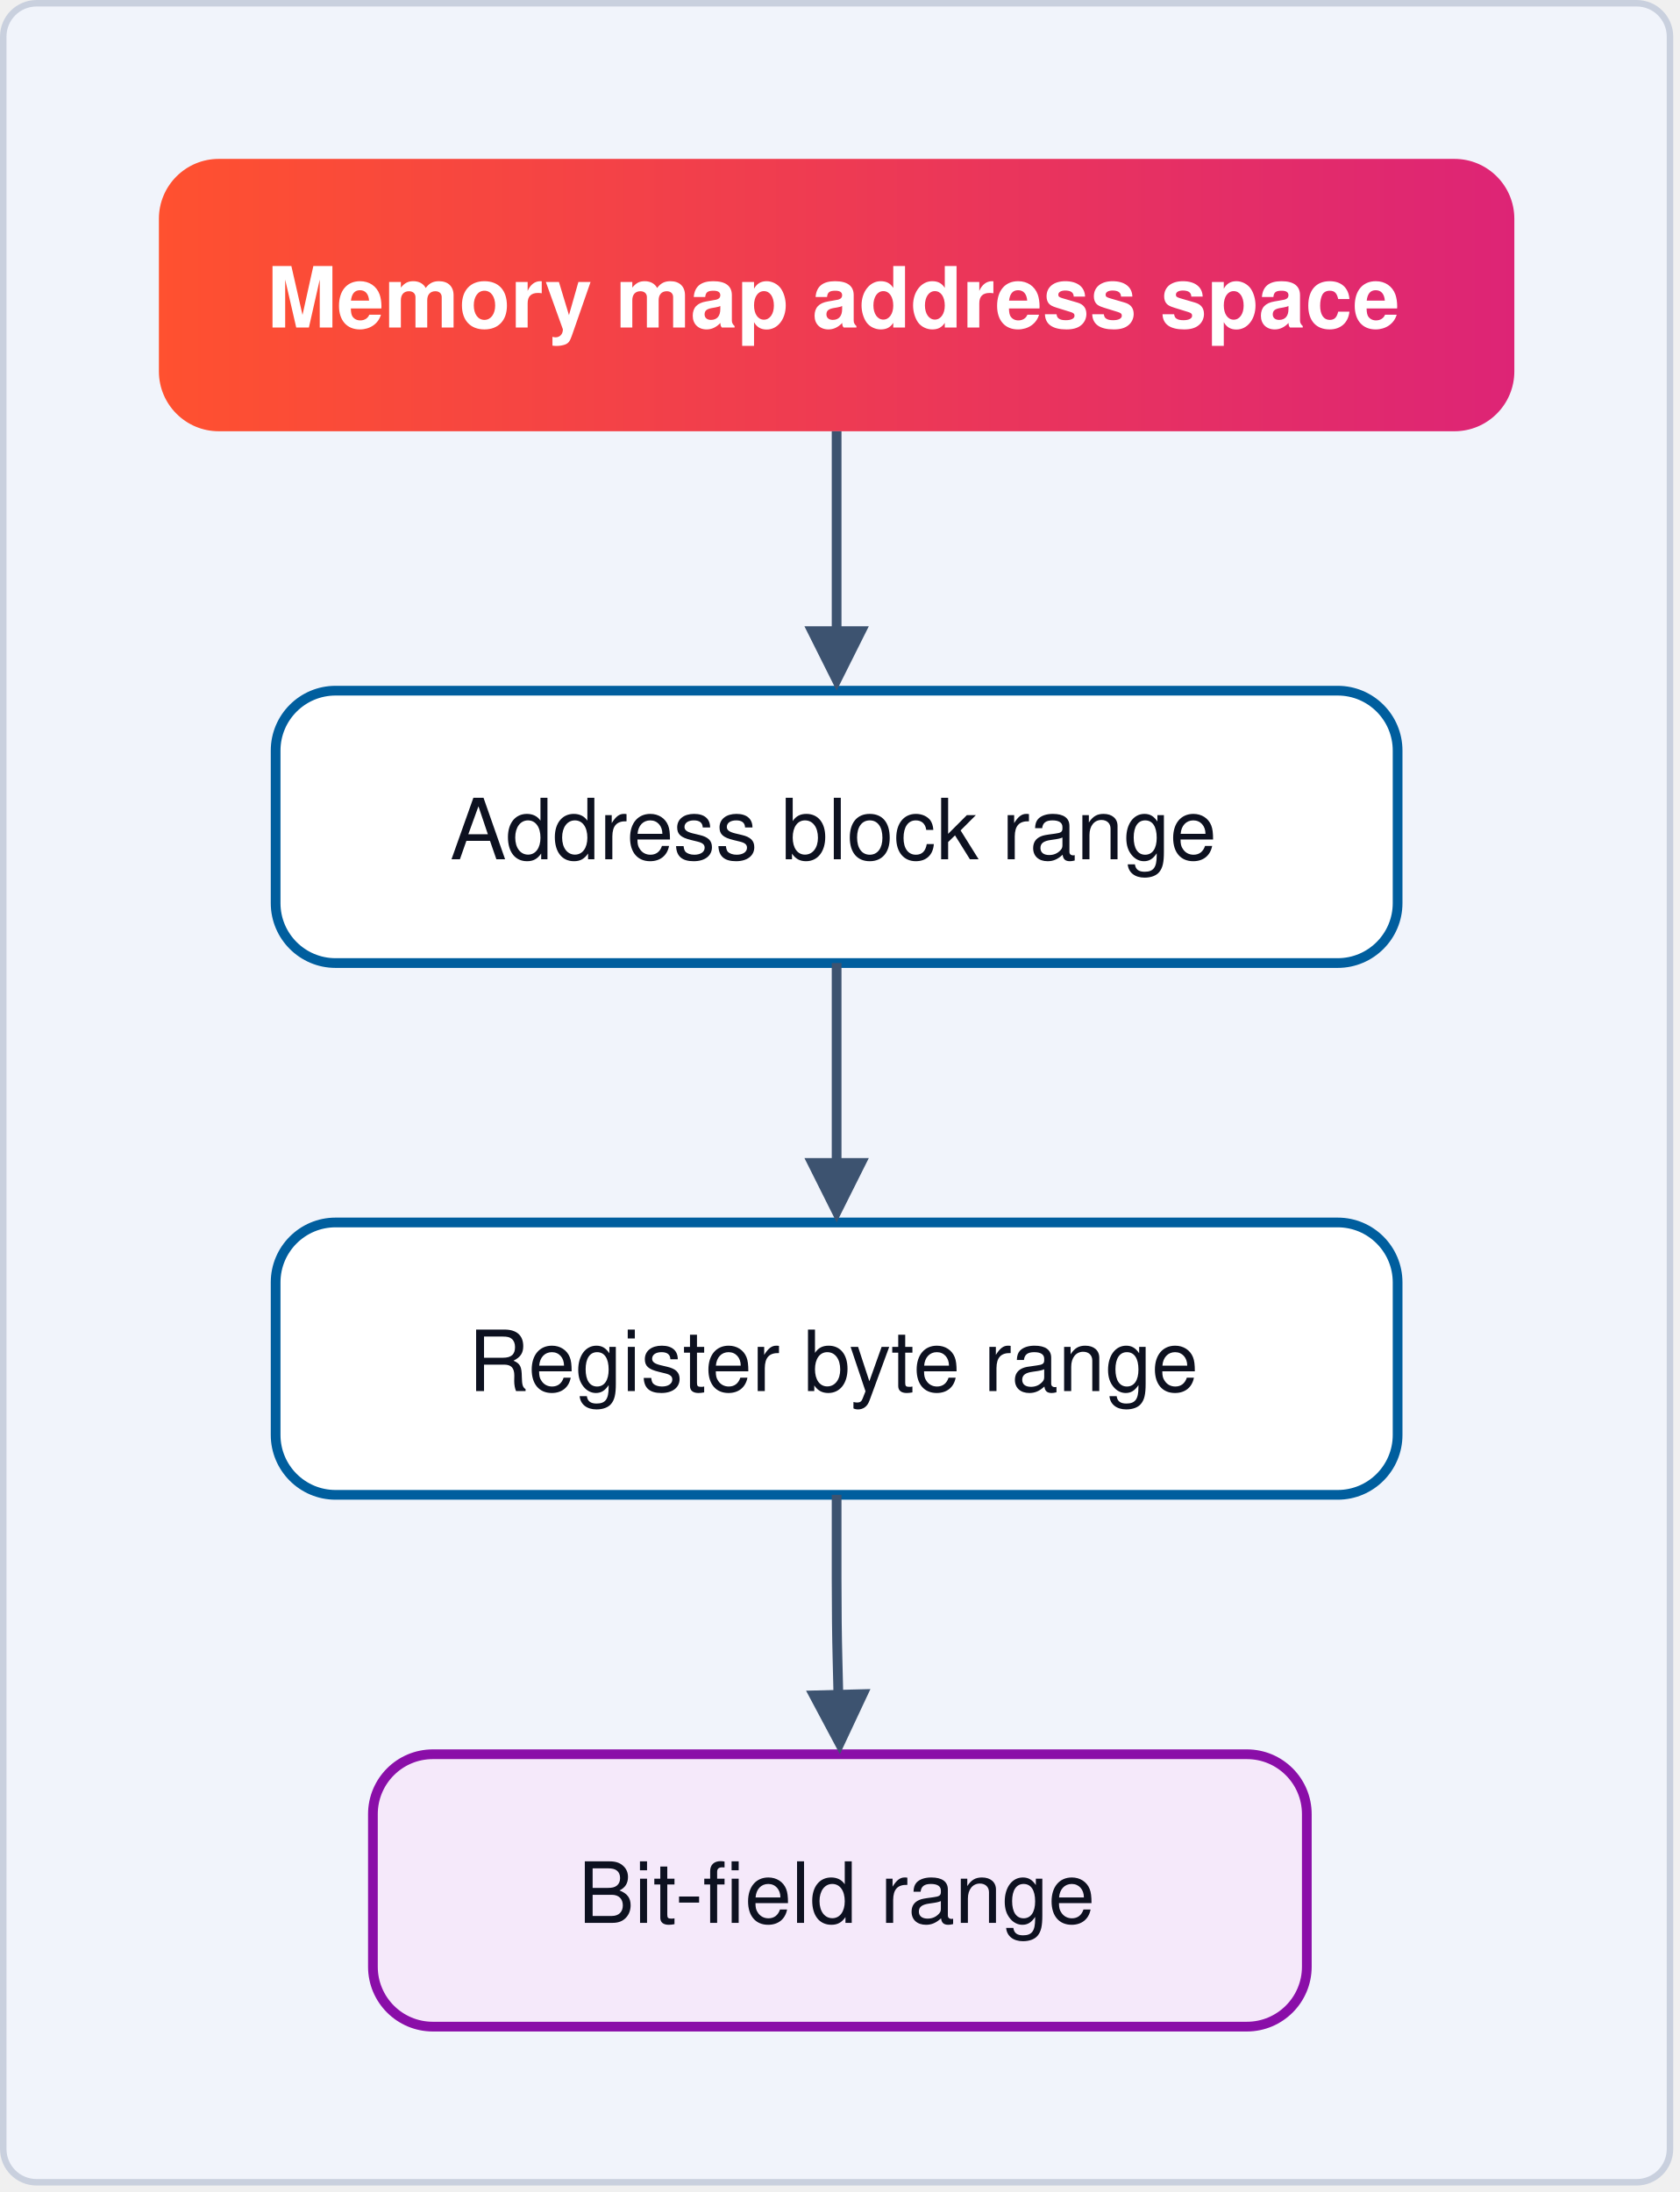
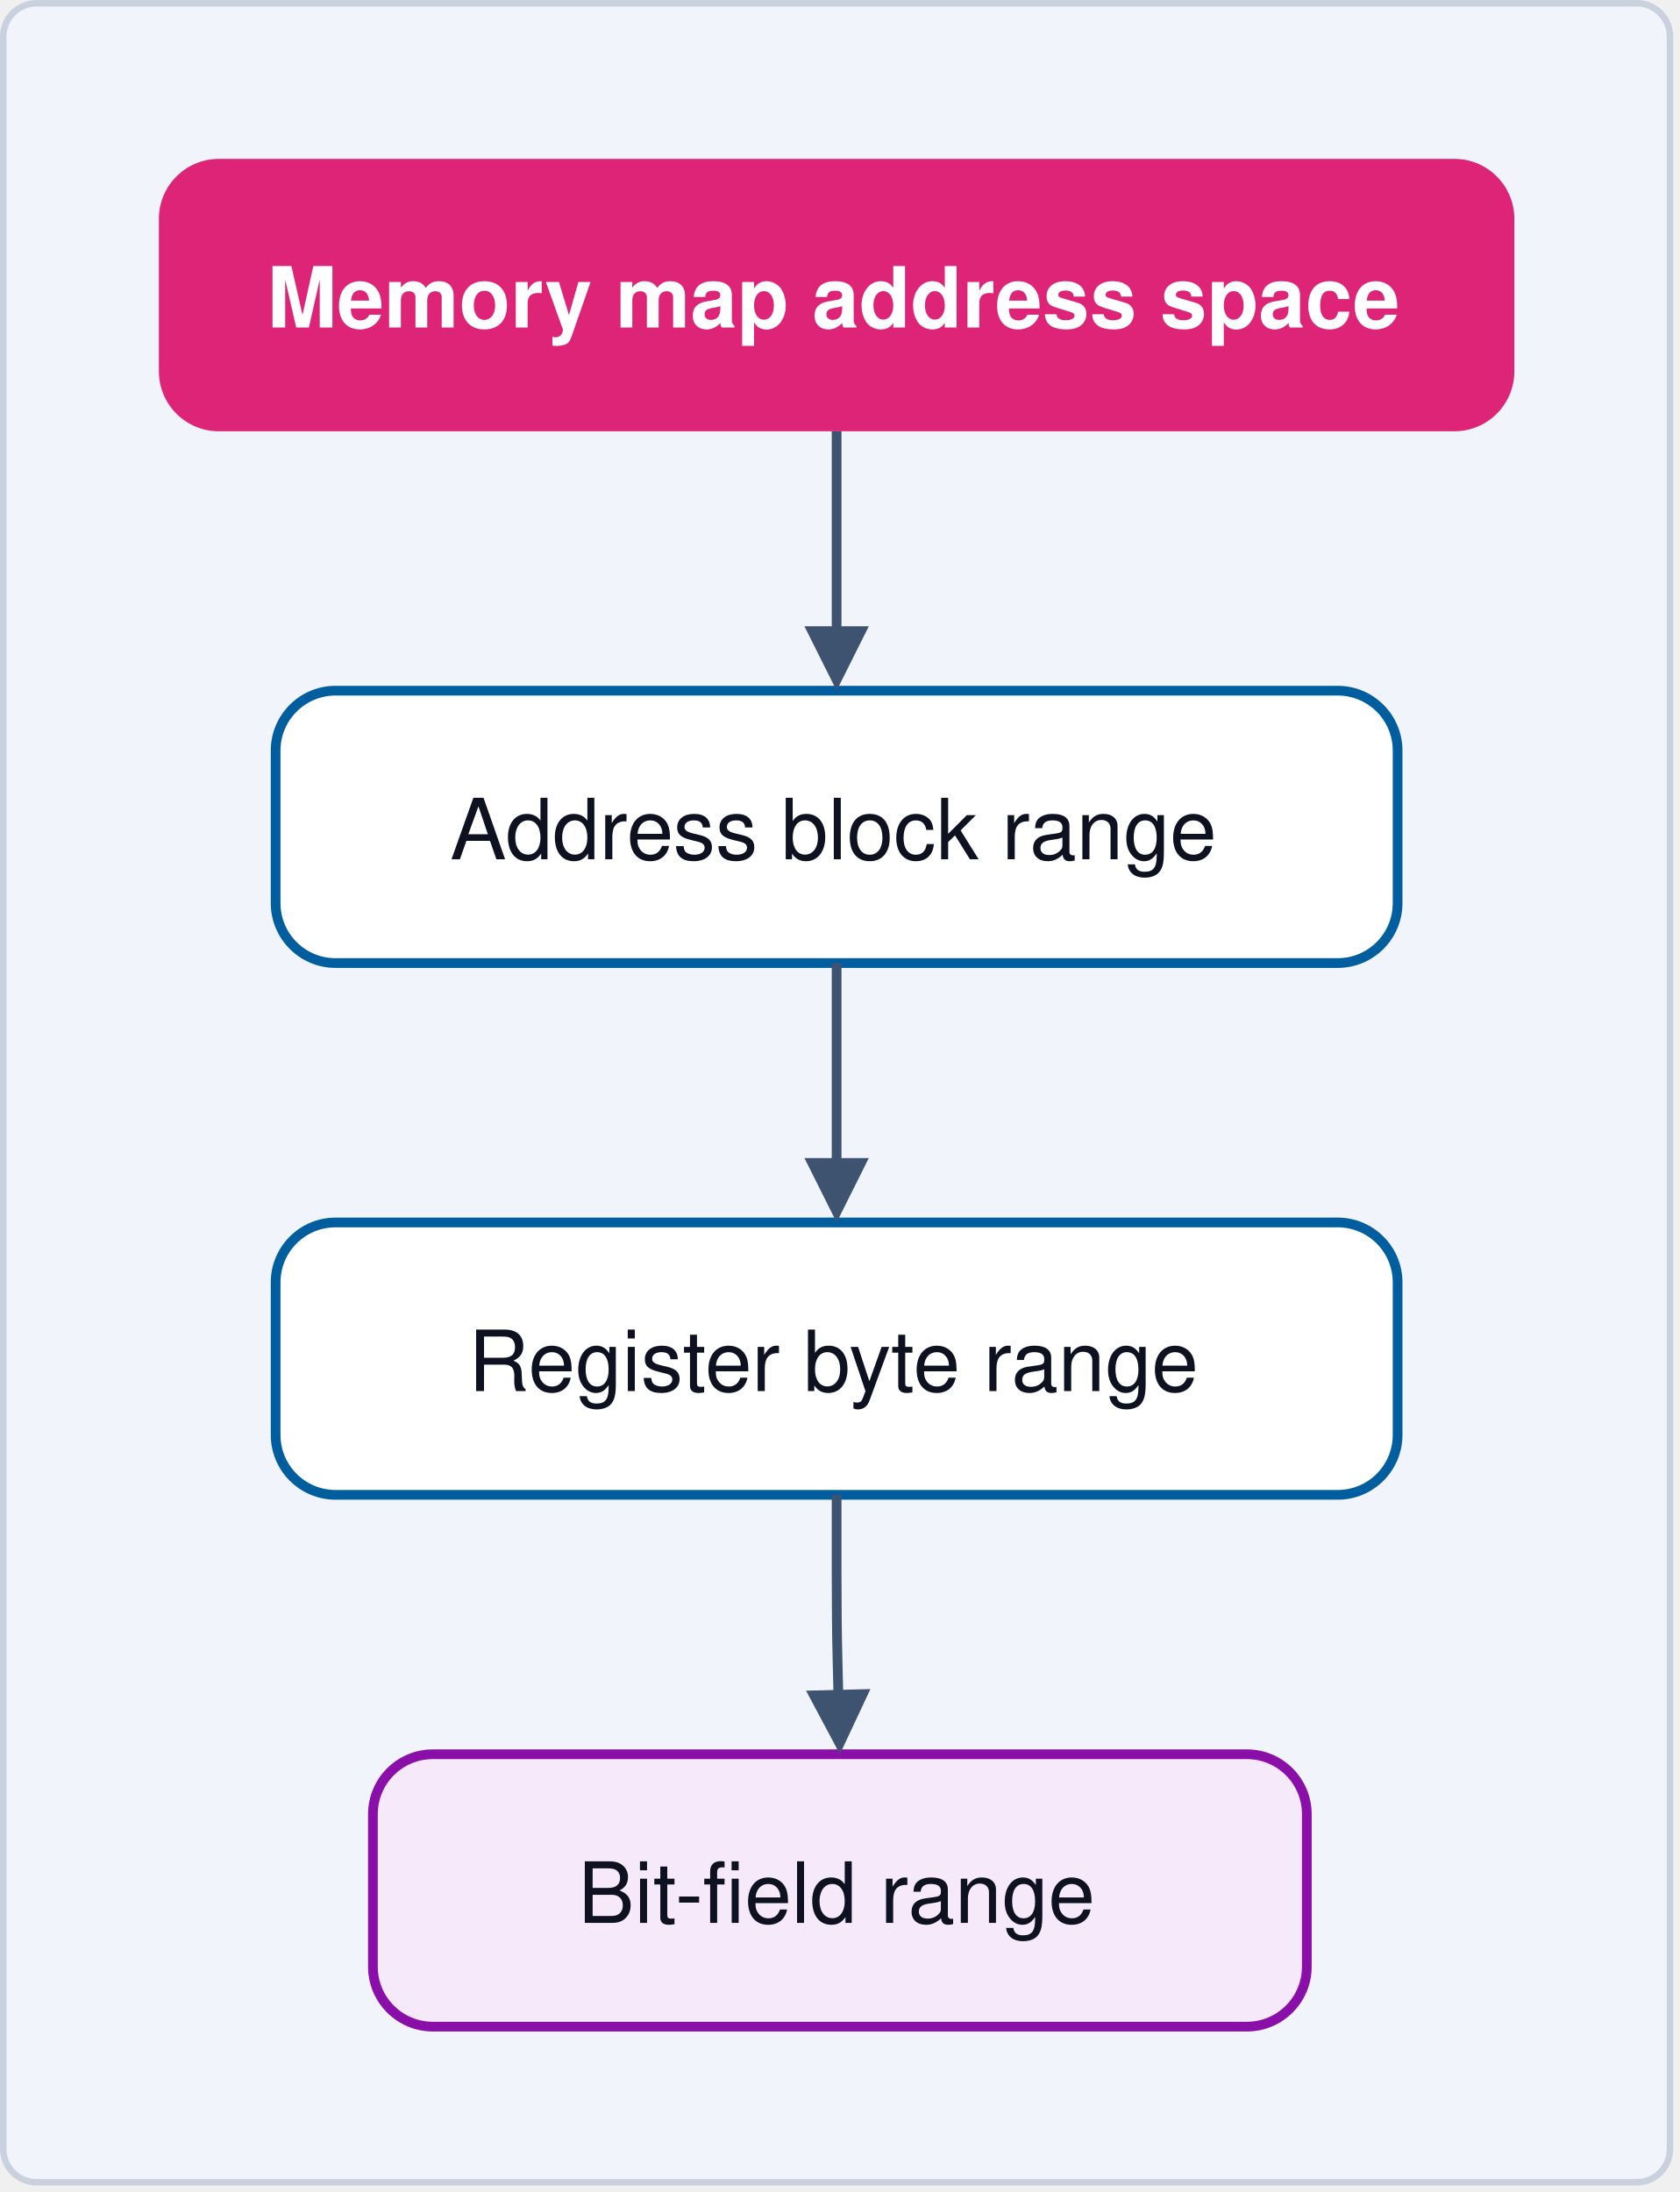
- <svg xmlns="http://www.w3.org/2000/svg" style="background: transparent; background-color: transparent; color-scheme: light;" version="1.1" width="259px" height="338px" viewBox="-0.5 -0.5 259 338" content="&lt;mxfile host=&quot;Electron&quot; agent=&quot;Mozilla/5.0 (Macintosh; Intel Mac OS X 10_15_7) AppleWebKit/537.36 (KHTML, like Gecko) draw.io/26.2.15 Chrome/134.0.7.205 Electron/35.2.1 Safari/537.36&quot; version=&quot;26.2.15&quot;&gt;&#10;  &lt;diagram name=&quot;Diagram&quot; id=&quot;d1&quot;&gt;&#10;    &lt;mxGraphModel dx=&quot;-152&quot; dy=&quot;-96&quot; grid=&quot;0&quot; gridSize=&quot;10&quot; guides=&quot;1&quot; tooltips=&quot;1&quot; connect=&quot;1&quot; arrows=&quot;1&quot; fold=&quot;0&quot; page=&quot;0&quot; pageScale=&quot;1&quot; pageWidth=&quot;850&quot; pageHeight=&quot;1100&quot; math=&quot;0&quot; shadow=&quot;0&quot;&gt;&#10;      &lt;root&gt;&#10;        &lt;mxCell id=&quot;0&quot; /&gt;&#10;        &lt;mxCell id=&quot;bg&quot; value=&quot;Background&quot; style=&quot;locked=1;&quot; parent=&quot;0&quot; /&gt;&#10;        &lt;mxCell id=&quot;card&quot; value=&quot;&quot; style=&quot;rounded=1;arcSize=2;absoluteArcSize=0;fillColor=#f1f4fb;strokeColor=#c9d0de;&quot; parent=&quot;bg&quot; vertex=&quot;1&quot;&gt;&#10;          &lt;mxGeometry width=&quot;257&quot; height=&quot;336&quot; as=&quot;geometry&quot; /&gt;&#10;        &lt;/mxCell&gt;&#10;        &lt;mxCell id=&quot;1&quot; value=&quot;Diagram&quot; parent=&quot;0&quot; /&gt;&#10;        &lt;mxCell id=&quot;n_A&quot; value=&quot;Memory map address space&quot; style=&quot;fontFamily=Manrope, Helvetica, Arial, sans-serif;fontSize=13;fontColor=#0d1120;strokeWidth=1.5;rounded=1;arcSize=22;fillColor=#ff512f;gradientColor=#dd2476;gradientDirection=east;strokeColor=none;fontColor=#ffffff;fontStyle=1;&quot; parent=&quot;1&quot; vertex=&quot;1&quot;&gt;&#10;          &lt;mxGeometry x=&quot;24&quot; y=&quot;24&quot; width=&quot;209&quot; height=&quot;42&quot; as=&quot;geometry&quot; /&gt;&#10;        &lt;/mxCell&gt;&#10;        &lt;mxCell id=&quot;n_B&quot; value=&quot;Address block range&quot; style=&quot;fontFamily=Manrope, Helvetica, Arial, sans-serif;fontSize=13;fontColor=#0d1120;strokeWidth=1.5;rounded=1;arcSize=22;fillColor=#ffffff;strokeColor=#005e9e;&quot; parent=&quot;1&quot; vertex=&quot;1&quot;&gt;&#10;          &lt;mxGeometry x=&quot;42&quot; y=&quot;106&quot; width=&quot;173&quot; height=&quot;42&quot; as=&quot;geometry&quot; /&gt;&#10;        &lt;/mxCell&gt;&#10;        &lt;mxCell id=&quot;n_C&quot; value=&quot;Register byte range&quot; style=&quot;fontFamily=Manrope, Helvetica, Arial, sans-serif;fontSize=13;fontColor=#0d1120;strokeWidth=1.5;rounded=1;arcSize=22;fillColor=#ffffff;strokeColor=#005e9e;&quot; parent=&quot;1&quot; vertex=&quot;1&quot;&gt;&#10;          &lt;mxGeometry x=&quot;42&quot; y=&quot;188&quot; width=&quot;173&quot; height=&quot;42&quot; as=&quot;geometry&quot; /&gt;&#10;        &lt;/mxCell&gt;&#10;        &lt;mxCell id=&quot;n_D&quot; value=&quot;Bit-field range&quot; style=&quot;fontFamily=Manrope, Helvetica, Arial, sans-serif;fontSize=13;fontColor=#0d1120;strokeWidth=1.5;rounded=1;arcSize=22;fillColor=#f5e9fa;strokeColor=#8a0ea8;&quot; parent=&quot;1&quot; vertex=&quot;1&quot;&gt;&#10;          &lt;mxGeometry x=&quot;57&quot; y=&quot;270&quot; width=&quot;144&quot; height=&quot;42&quot; as=&quot;geometry&quot; /&gt;&#10;        &lt;/mxCell&gt;&#10;        &lt;mxCell id=&quot;e0&quot; value=&quot;&quot; style=&quot;edgeStyle=orthogonalEdgeStyle;rounded=1;arcSize=14;strokeColor=#3d5370;strokeWidth=1.5;endArrow=block;endFill=1;endSize=6;fontFamily=Manrope, Helvetica, Arial, sans-serif;fontSize=11;fontColor=#3d5370;labelBackgroundColor=#f1f4fb;exitX=0.5;exitY=1;exitDx=0;exitDy=0;entryX=0.5;entryY=0;entryDx=0;entryDy=0;&quot; parent=&quot;1&quot; source=&quot;n_A&quot; target=&quot;n_B&quot; edge=&quot;1&quot;&gt;&#10;          &lt;mxGeometry relative=&quot;1&quot; as=&quot;geometry&quot; /&gt;&#10;        &lt;/mxCell&gt;&#10;        &lt;mxCell id=&quot;e1&quot; value=&quot;&quot; style=&quot;edgeStyle=orthogonalEdgeStyle;rounded=1;arcSize=14;strokeColor=#3d5370;strokeWidth=1.5;endArrow=block;endFill=1;endSize=6;fontFamily=Manrope, Helvetica, Arial, sans-serif;fontSize=11;fontColor=#3d5370;labelBackgroundColor=#f1f4fb;exitX=0.5;exitY=1;exitDx=0;exitDy=0;entryX=0.5;entryY=0;entryDx=0;entryDy=0;&quot; parent=&quot;1&quot; source=&quot;n_B&quot; target=&quot;n_C&quot; edge=&quot;1&quot;&gt;&#10;          &lt;mxGeometry relative=&quot;1&quot; as=&quot;geometry&quot; /&gt;&#10;        &lt;/mxCell&gt;&#10;        &lt;mxCell id=&quot;e2&quot; value=&quot;&quot; style=&quot;edgeStyle=orthogonalEdgeStyle;rounded=1;arcSize=14;strokeColor=#3d5370;strokeWidth=1.5;endArrow=block;endFill=1;endSize=6;fontFamily=Manrope, Helvetica, Arial, sans-serif;fontSize=11;fontColor=#3d5370;labelBackgroundColor=#f1f4fb;exitX=0.5;exitY=1;exitDx=0;exitDy=0;entryX=0.5;entryY=0;entryDx=0;entryDy=0;&quot; parent=&quot;1&quot; source=&quot;n_C&quot; target=&quot;n_D&quot; edge=&quot;1&quot;&gt;&#10;          &lt;mxGeometry relative=&quot;1&quot; as=&quot;geometry&quot; /&gt;&#10;        &lt;/mxCell&gt;&#10;      &lt;/root&gt;&#10;    &lt;/mxGraphModel&gt;&#10;  &lt;/diagram&gt;&#10;&lt;/mxfile&gt;&#10;">
-   <defs>
-     <linearGradient x1="0%" y1="0%" x2="100%" y2="0%" id="drawio-svg-mvvDwQQd89t4iDz9chGj-gradient-light-dark_ff512f_ff6c4e_-1-light-dark_dd2476_ff80c6_-1-e-0">
-       <stop offset="0%" stop-color="#ff512f" stop-opacity="1" style="stop-color: light-dark(rgb(255, 81, 47), rgb(255, 108, 78)); stop-opacity: 1;" />
-       <stop offset="100%" stop-color="#dd2476" stop-opacity="1" style="stop-color: light-dark(rgb(221, 36, 118), rgb(255, 128, 198)); stop-opacity: 1;" />
-     </linearGradient>
-   </defs>
+ <svg xmlns="http://www.w3.org/2000/svg" style="background: transparent; background-color: transparent; color-scheme: light;" version="1.1" width="259px" height="338px" viewBox="-0.5 -0.5 259 338" content="&lt;mxfile host=&quot;Electron&quot; agent=&quot;Mozilla/5.0 (Macintosh; Intel Mac OS X 10_15_7) AppleWebKit/537.36 (KHTML, like Gecko) draw.io/26.2.15 Chrome/134.0.7.205 Electron/35.2.1 Safari/537.36&quot; version=&quot;26.2.15&quot;&gt;&#10;  &lt;diagram name=&quot;Diagram&quot; id=&quot;d1&quot;&gt;&#10;    &lt;mxGraphModel dx=&quot;-152&quot; dy=&quot;-96&quot; grid=&quot;0&quot; gridSize=&quot;10&quot; guides=&quot;1&quot; tooltips=&quot;1&quot; connect=&quot;1&quot; arrows=&quot;1&quot; fold=&quot;0&quot; page=&quot;0&quot; pageScale=&quot;1&quot; pageWidth=&quot;850&quot; pageHeight=&quot;1100&quot; math=&quot;0&quot; shadow=&quot;0&quot;&gt;&#10;      &lt;root&gt;&#10;        &lt;mxCell id=&quot;0&quot; /&gt;&#10;        &lt;mxCell id=&quot;bg&quot; value=&quot;Background&quot; style=&quot;locked=1;&quot; parent=&quot;0&quot; /&gt;&#10;        &lt;mxCell id=&quot;card&quot; value=&quot;&quot; style=&quot;rounded=1;arcSize=2;absoluteArcSize=0;fillColor=#f1f4fb;strokeColor=#c9d0de;&quot; parent=&quot;bg&quot; vertex=&quot;1&quot;&gt;&#10;          &lt;mxGeometry width=&quot;257&quot; height=&quot;336&quot; as=&quot;geometry&quot; /&gt;&#10;        &lt;/mxCell&gt;&#10;        &lt;mxCell id=&quot;1&quot; value=&quot;Diagram&quot; parent=&quot;0&quot; /&gt;&#10;        &lt;mxCell id=&quot;n_A&quot; value=&quot;Memory map address space&quot; style=&quot;fontFamily=Manrope, Helvetica, Arial, sans-serif;fontSize=13;fontColor=#0d1120;strokeWidth=1.5;rounded=1;arcSize=22;fillColor=#dd2476;strokeColor=none;fontColor=#ffffff;fontStyle=1;&quot; parent=&quot;1&quot; vertex=&quot;1&quot;&gt;&#10;          &lt;mxGeometry x=&quot;24&quot; y=&quot;24&quot; width=&quot;209&quot; height=&quot;42&quot; as=&quot;geometry&quot; /&gt;&#10;        &lt;/mxCell&gt;&#10;        &lt;mxCell id=&quot;n_B&quot; value=&quot;Address block range&quot; style=&quot;fontFamily=Manrope, Helvetica, Arial, sans-serif;fontSize=13;fontColor=#0d1120;strokeWidth=1.5;rounded=1;arcSize=22;fillColor=#ffffff;strokeColor=#005e9e;&quot; parent=&quot;1&quot; vertex=&quot;1&quot;&gt;&#10;          &lt;mxGeometry x=&quot;42&quot; y=&quot;106&quot; width=&quot;173&quot; height=&quot;42&quot; as=&quot;geometry&quot; /&gt;&#10;        &lt;/mxCell&gt;&#10;        &lt;mxCell id=&quot;n_C&quot; value=&quot;Register byte range&quot; style=&quot;fontFamily=Manrope, Helvetica, Arial, sans-serif;fontSize=13;fontColor=#0d1120;strokeWidth=1.5;rounded=1;arcSize=22;fillColor=#ffffff;strokeColor=#005e9e;&quot; parent=&quot;1&quot; vertex=&quot;1&quot;&gt;&#10;          &lt;mxGeometry x=&quot;42&quot; y=&quot;188&quot; width=&quot;173&quot; height=&quot;42&quot; as=&quot;geometry&quot; /&gt;&#10;        &lt;/mxCell&gt;&#10;        &lt;mxCell id=&quot;n_D&quot; value=&quot;Bit-field range&quot; style=&quot;fontFamily=Manrope, Helvetica, Arial, sans-serif;fontSize=13;fontColor=#0d1120;strokeWidth=1.5;rounded=1;arcSize=22;fillColor=#f5e9fa;strokeColor=#8a0ea8;&quot; parent=&quot;1&quot; vertex=&quot;1&quot;&gt;&#10;          &lt;mxGeometry x=&quot;57&quot; y=&quot;270&quot; width=&quot;144&quot; height=&quot;42&quot; as=&quot;geometry&quot; /&gt;&#10;        &lt;/mxCell&gt;&#10;        &lt;mxCell id=&quot;e0&quot; value=&quot;&quot; style=&quot;edgeStyle=orthogonalEdgeStyle;rounded=1;arcSize=16;html=0;strokeColor=#3d5370;strokeWidth=1.5;endArrow=block;endFill=1;endSize=6;fontFamily=Manrope, Helvetica, Arial, sans-serif;fontSize=11;fontColor=#3d5370;labelBackgroundColor=#f1f4fb;exitX=0.5;exitY=1;exitDx=0;exitDy=0;entryX=0.5;entryY=0;entryDx=0;entryDy=0;&quot; parent=&quot;1&quot; source=&quot;n_A&quot; target=&quot;n_B&quot; edge=&quot;1&quot;&gt;&#10;          &lt;mxGeometry relative=&quot;1&quot; as=&quot;geometry&quot; /&gt;&#10;        &lt;/mxCell&gt;&#10;        &lt;mxCell id=&quot;e1&quot; value=&quot;&quot; style=&quot;edgeStyle=orthogonalEdgeStyle;rounded=1;arcSize=16;html=0;strokeColor=#3d5370;strokeWidth=1.5;endArrow=block;endFill=1;endSize=6;fontFamily=Manrope, Helvetica, Arial, sans-serif;fontSize=11;fontColor=#3d5370;labelBackgroundColor=#f1f4fb;exitX=0.5;exitY=1;exitDx=0;exitDy=0;entryX=0.5;entryY=0;entryDx=0;entryDy=0;&quot; parent=&quot;1&quot; source=&quot;n_B&quot; target=&quot;n_C&quot; edge=&quot;1&quot;&gt;&#10;          &lt;mxGeometry relative=&quot;1&quot; as=&quot;geometry&quot; /&gt;&#10;        &lt;/mxCell&gt;&#10;        &lt;mxCell id=&quot;e2&quot; value=&quot;&quot; style=&quot;edgeStyle=orthogonalEdgeStyle;rounded=1;arcSize=16;html=0;strokeColor=#3d5370;strokeWidth=1.5;endArrow=block;endFill=1;endSize=6;fontFamily=Manrope, Helvetica, Arial, sans-serif;fontSize=11;fontColor=#3d5370;labelBackgroundColor=#f1f4fb;exitX=0.5;exitY=1;exitDx=0;exitDy=0;entryX=0.5;entryY=0;entryDx=0;entryDy=0;&quot; parent=&quot;1&quot; source=&quot;n_C&quot; target=&quot;n_D&quot; edge=&quot;1&quot;&gt;&#10;          &lt;mxGeometry relative=&quot;1&quot; as=&quot;geometry&quot; /&gt;&#10;        &lt;/mxCell&gt;&#10;      &lt;/root&gt;&#10;    &lt;/mxGraphModel&gt;&#10;  &lt;/diagram&gt;&#10;&lt;/mxfile&gt;&#10;">
+   <defs />
  <g>
    <g data-cell-id="0">
      <g data-cell-id="bg">
        <g data-cell-id="card">
          <g>
            <rect x="0" y="0" width="257" height="336" rx="5.14" ry="5.14" fill="#f1f4fb" stroke="#c9d0de" pointer-events="all" style="fill: light-dark(rgb(241, 244, 251), rgb(24, 27, 33)); stroke: light-dark(rgb(201, 208, 222), rgb(53, 59, 71));" />
          </g>
        </g>
      </g>
      <g data-cell-id="1">
        <g data-cell-id="n_A">
          <g>
-             <rect x="24" y="24" width="209" height="42" rx="9.24" ry="9.24" fill="url(#drawio-svg-mvvDwQQd89t4iDz9chGj-gradient-light-dark_ff512f_ff6c4e_-1-light-dark_dd2476_ff80c6_-1-e-0)" stroke="none" pointer-events="all" style="fill: url(&quot;#drawio-svg-mvvDwQQd89t4iDz9chGj-gradient-light-dark_ff512f_ff6c4e_-1-light-dark_dd2476_ff80c6_-1-e-0&quot;);" />
+             <rect x="24" y="24" width="209" height="42" rx="9.24" ry="9.24" fill="#dd2476" stroke="none" pointer-events="all" style="fill: light-dark(rgb(221, 36, 118), rgb(255, 128, 198));" />
          </g>
          <g>
            <g fill="#ffffff" font-family="&quot;Manrope&quot;, &quot;Helvetica&quot;, &quot;Arial&quot;, &quot;sans-serif&quot;" font-weight="bold" text-anchor="middle" font-size="13px" style="fill: light-dark(rgb(255, 255, 255), rgb(18, 18, 18));">
              <text x="128" y="50">Memory map address space</text>
            </g>
          </g>
        </g>
        <g data-cell-id="n_B">
          <g>
            <rect x="42" y="106" width="173" height="42" rx="9.24" ry="9.24" fill="#ffffff" stroke="#005e9e" stroke-width="1.5" pointer-events="all" style="fill: light-dark(rgb(255, 255, 255), rgb(18, 18, 18)); stroke: light-dark(rgb(0, 94, 158), rgb(101, 182, 237));" />
          </g>
          <g>
            <g fill="#0d1120" font-family="&quot;Manrope&quot;, &quot;Helvetica&quot;, &quot;Arial&quot;, &quot;sans-serif&quot;" text-anchor="middle" font-size="13px" style="fill: light-dark(rgb(13, 17, 32), rgb(219, 222, 235));">
              <text x="128" y="132">Address block range</text>
            </g>
          </g>
        </g>
        <g data-cell-id="n_C">
          <g>
            <rect x="42" y="188" width="173" height="42" rx="9.24" ry="9.24" fill="#ffffff" stroke="#005e9e" stroke-width="1.5" pointer-events="all" style="fill: light-dark(rgb(255, 255, 255), rgb(18, 18, 18)); stroke: light-dark(rgb(0, 94, 158), rgb(101, 182, 237));" />
          </g>
          <g>
            <g fill="#0d1120" font-family="&quot;Manrope&quot;, &quot;Helvetica&quot;, &quot;Arial&quot;, &quot;sans-serif&quot;" text-anchor="middle" font-size="13px" style="fill: light-dark(rgb(13, 17, 32), rgb(219, 222, 235));">
              <text x="128" y="214">Register byte range</text>
            </g>
          </g>
        </g>
        <g data-cell-id="n_D">
          <g>
            <rect x="57" y="270" width="144" height="42" rx="9.24" ry="9.24" fill="#f5e9fa" stroke="#8a0ea8" stroke-width="1.5" pointer-events="all" style="fill: light-dark(rgb(245, 233, 250), rgb(41, 30, 45)); stroke: light-dark(rgb(138, 14, 168), rgb(255, 160, 255));" />
          </g>
          <g>
            <g fill="#0d1120" font-family="&quot;Manrope&quot;, &quot;Helvetica&quot;, &quot;Arial&quot;, &quot;sans-serif&quot;" text-anchor="middle" font-size="13px" style="fill: light-dark(rgb(13, 17, 32), rgb(219, 222, 235));">
              <text x="128.5" y="296">Bit-field range</text>
            </g>
          </g>
        </g>
        <g data-cell-id="e0">
          <g>
            <path d="M 128.5 66 L 128.5 96.82" fill="none" stroke="#3d5370" stroke-width="1.5" stroke-miterlimit="10" pointer-events="stroke" style="stroke: light-dark(rgb(61, 83, 112), rgb(151, 170, 195));" />
            <path d="M 128.5 104.32 L 124.75 96.82 L 132.25 96.82 Z" fill="#3d5370" stroke="#3d5370" stroke-width="1.5" stroke-miterlimit="10" pointer-events="all" style="fill: light-dark(rgb(61, 83, 112), rgb(151, 170, 195)); stroke: light-dark(rgb(61, 83, 112), rgb(151, 170, 195));" />
          </g>
        </g>
        <g data-cell-id="e1">
          <g>
            <path d="M 128.5 148 L 128.5 178.82" fill="none" stroke="#3d5370" stroke-width="1.5" stroke-miterlimit="10" pointer-events="stroke" style="stroke: light-dark(rgb(61, 83, 112), rgb(151, 170, 195));" />
            <path d="M 128.5 186.32 L 124.75 178.82 L 132.25 178.82 Z" fill="#3d5370" stroke="#3d5370" stroke-width="1.5" stroke-miterlimit="10" pointer-events="all" style="fill: light-dark(rgb(61, 83, 112), rgb(151, 170, 195)); stroke: light-dark(rgb(61, 83, 112), rgb(151, 170, 195));" />
          </g>
        </g>
        <g data-cell-id="e2">
          <g>
-             <path d="M 128.5 230 L 128.5 243 Q 128.5 250 128.64 255.41 L 128.77 260.83" fill="none" stroke="#3d5370" stroke-width="1.5" stroke-miterlimit="10" pointer-events="stroke" style="stroke: light-dark(rgb(61, 83, 112), rgb(151, 170, 195));" />
+             <path d="M 128.5 230 L 128.5 242 Q 128.5 250 128.64 255.41 L 128.77 260.83" fill="none" stroke="#3d5370" stroke-width="1.5" stroke-miterlimit="10" pointer-events="stroke" style="stroke: light-dark(rgb(61, 83, 112), rgb(151, 170, 195));" />
            <path d="M 128.96 268.32 L 125.02 260.92 L 132.52 260.73 Z" fill="#3d5370" stroke="#3d5370" stroke-width="1.5" stroke-miterlimit="10" pointer-events="all" style="fill: light-dark(rgb(61, 83, 112), rgb(151, 170, 195)); stroke: light-dark(rgb(61, 83, 112), rgb(151, 170, 195));" />
          </g>
        </g>
      </g>
    </g>
  </g>
</svg>
